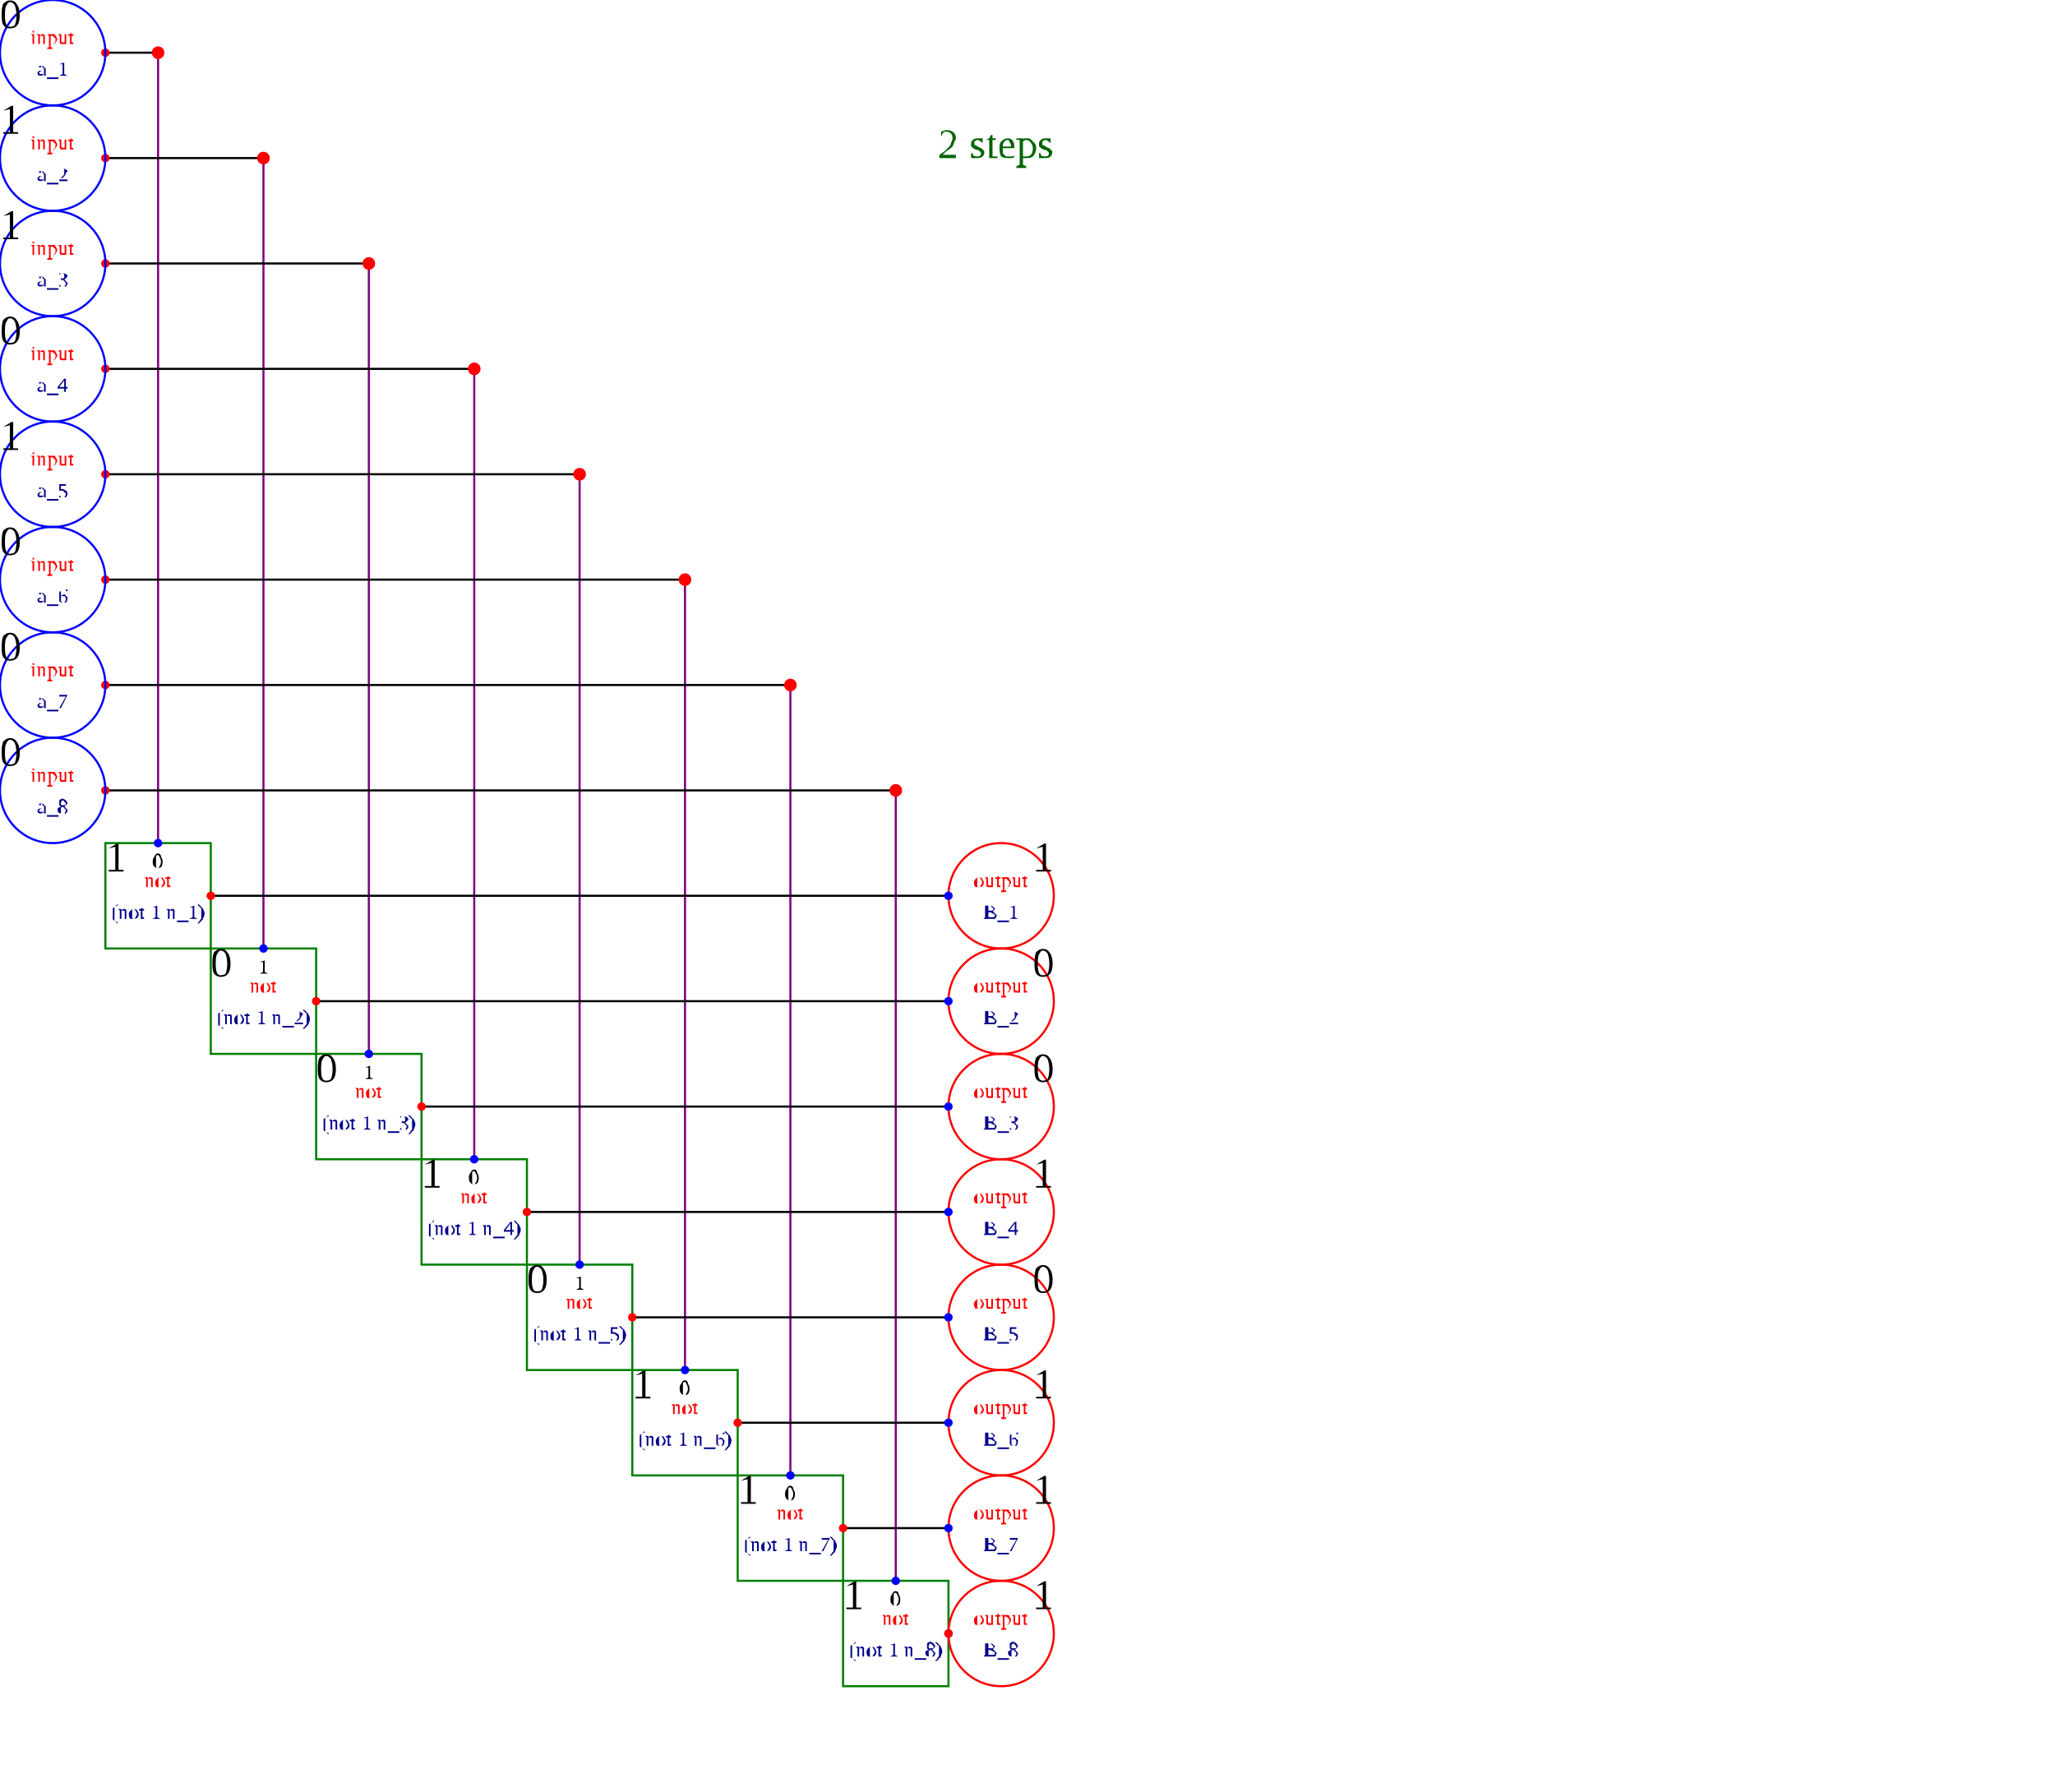
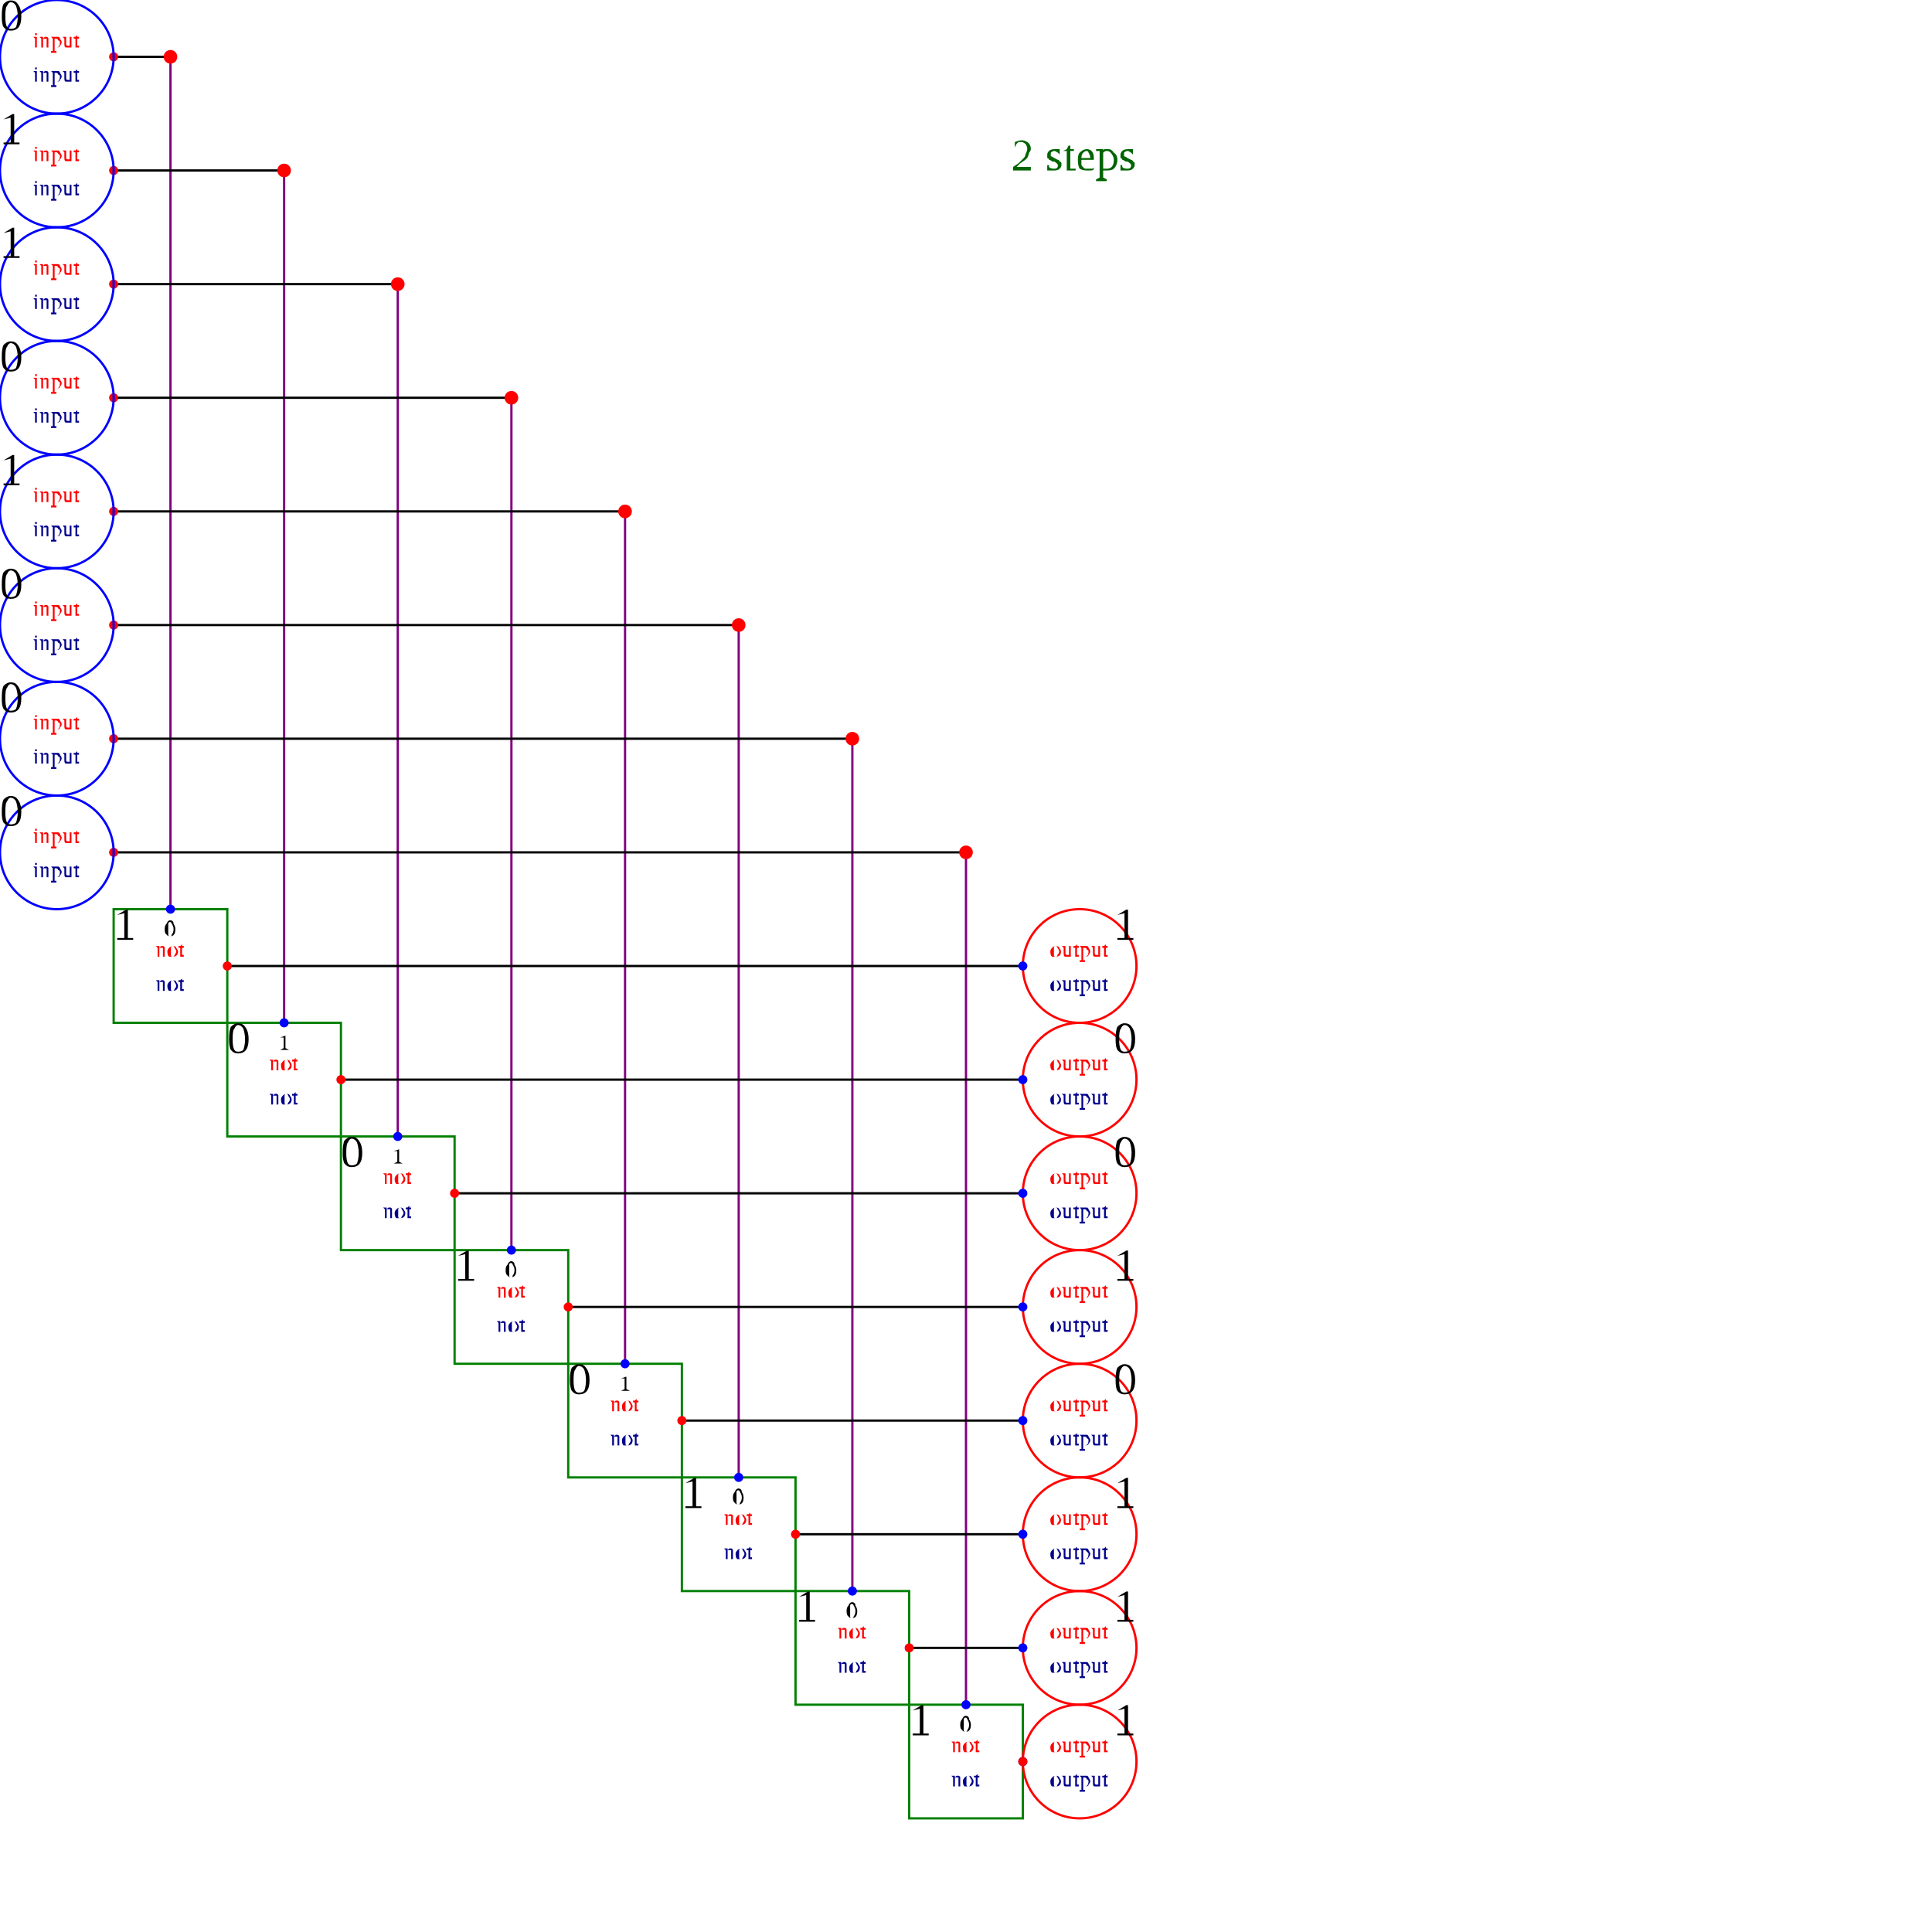
- <svg xmlns="http://www.w3.org/2000/svg" height="100%" viewBox="0 0 19.5 17" width="100%">
+ <svg xmlns="http://www.w3.org/2000/svg" height="100%" viewBox="0 0 17 17" width="100%">
  <text fill="darkGreen" font-size="0.4" stroke-width="0.04" text-anchor="end" x="10" y="1.5">2 steps</text>
  <rect fill="transparent" font-size="0.2" height="1" stroke="green" stroke-width="0.02" width="1" x="1" y="8" />
  <text dominant-baseline="hanging" fill="black" font-size="0.4" stroke-width="0.04" text-anchor="start" x="1" y="8">1</text>
  <text dominant-baseline="auto" fill="red" font-size="0.2" stroke-width="0.02" text-anchor="middle" x="1.5" y="8.417">not</text>
-   <text dominant-baseline="hanging" fill="darkblue" font-size="0.2" stroke-width="0.02" text-anchor="middle" x="1.5" y="8.583">(not 1 n_1)</text>
+   <text dominant-baseline="hanging" fill="darkblue" font-size="0.2" stroke-width="0.02" text-anchor="middle" x="1.5" y="8.583">not</text>
  <line font-size="0.2" stroke="black" stroke-width="0.02" x1="1" x2="1.5" y1="0.5" y2="0.5" />
  <line font-size="0.2" stroke="purple" stroke-width="0.02" x1="1.5" x2="1.5" y1="0.5" y2="8" />
  <circle cx="1.5" cy="0.5" fill="red" font-size="0.2" r="0.06" stroke-width="0.02" />
  <circle cx="1.5" cy="8" fill="blue" font-size="0.2" r="0.04" stroke-width="0.02" />
  <circle cx="1" cy="0.5" fill="red" font-size="0.2" r="0.04" stroke-width="0.02" />
  <text dominant-baseline="hanging" fill="black" font-size="0.2" stroke-width="0.02" text-anchor="middle" x="1.5" y="8.1">0</text>
  <rect fill="transparent" font-size="0.2" height="1" stroke="green" stroke-width="0.02" width="1" x="2" y="9" />
  <text dominant-baseline="hanging" fill="black" font-size="0.4" stroke-width="0.04" text-anchor="start" x="2" y="9">0</text>
  <text dominant-baseline="auto" fill="red" font-size="0.2" stroke-width="0.02" text-anchor="middle" x="2.5" y="9.417">not</text>
-   <text dominant-baseline="hanging" fill="darkblue" font-size="0.2" stroke-width="0.02" text-anchor="middle" x="2.5" y="9.583">(not 1 n_2)</text>
+   <text dominant-baseline="hanging" fill="darkblue" font-size="0.2" stroke-width="0.02" text-anchor="middle" x="2.5" y="9.583">not</text>
  <line font-size="0.2" stroke="black" stroke-width="0.02" x1="1" x2="2.5" y1="1.5" y2="1.5" />
  <line font-size="0.2" stroke="purple" stroke-width="0.02" x1="2.5" x2="2.5" y1="1.5" y2="9" />
  <circle cx="2.5" cy="1.5" fill="red" font-size="0.2" r="0.06" stroke-width="0.02" />
  <circle cx="2.5" cy="9" fill="blue" font-size="0.2" r="0.04" stroke-width="0.02" />
  <circle cx="1" cy="1.5" fill="red" font-size="0.2" r="0.04" stroke-width="0.02" />
  <text dominant-baseline="hanging" fill="black" font-size="0.2" stroke-width="0.02" text-anchor="middle" x="2.5" y="9.1">1</text>
  <rect fill="transparent" font-size="0.2" height="1" stroke="green" stroke-width="0.02" width="1" x="3" y="10" />
  <text dominant-baseline="hanging" fill="black" font-size="0.4" stroke-width="0.04" text-anchor="start" x="3" y="10">0</text>
  <text dominant-baseline="auto" fill="red" font-size="0.2" stroke-width="0.02" text-anchor="middle" x="3.5" y="10.417">not</text>
-   <text dominant-baseline="hanging" fill="darkblue" font-size="0.2" stroke-width="0.02" text-anchor="middle" x="3.5" y="10.583">(not 1 n_3)</text>
+   <text dominant-baseline="hanging" fill="darkblue" font-size="0.2" stroke-width="0.02" text-anchor="middle" x="3.5" y="10.583">not</text>
  <line font-size="0.2" stroke="black" stroke-width="0.02" x1="1" x2="3.5" y1="2.5" y2="2.5" />
  <line font-size="0.2" stroke="purple" stroke-width="0.02" x1="3.5" x2="3.5" y1="2.5" y2="10" />
  <circle cx="3.5" cy="2.5" fill="red" font-size="0.2" r="0.06" stroke-width="0.02" />
  <circle cx="3.5" cy="10" fill="blue" font-size="0.2" r="0.04" stroke-width="0.02" />
  <circle cx="1" cy="2.5" fill="red" font-size="0.2" r="0.04" stroke-width="0.02" />
  <text dominant-baseline="hanging" fill="black" font-size="0.2" stroke-width="0.02" text-anchor="middle" x="3.5" y="10.1">1</text>
  <rect fill="transparent" font-size="0.2" height="1" stroke="green" stroke-width="0.02" width="1" x="4" y="11" />
  <text dominant-baseline="hanging" fill="black" font-size="0.4" stroke-width="0.04" text-anchor="start" x="4" y="11">1</text>
  <text dominant-baseline="auto" fill="red" font-size="0.2" stroke-width="0.02" text-anchor="middle" x="4.5" y="11.417">not</text>
-   <text dominant-baseline="hanging" fill="darkblue" font-size="0.2" stroke-width="0.02" text-anchor="middle" x="4.5" y="11.583">(not 1 n_4)</text>
+   <text dominant-baseline="hanging" fill="darkblue" font-size="0.2" stroke-width="0.02" text-anchor="middle" x="4.5" y="11.583">not</text>
  <line font-size="0.2" stroke="black" stroke-width="0.02" x1="1" x2="4.5" y1="3.5" y2="3.5" />
  <line font-size="0.2" stroke="purple" stroke-width="0.02" x1="4.5" x2="4.5" y1="3.5" y2="11" />
  <circle cx="4.5" cy="3.5" fill="red" font-size="0.2" r="0.06" stroke-width="0.02" />
  <circle cx="4.5" cy="11" fill="blue" font-size="0.2" r="0.04" stroke-width="0.02" />
  <circle cx="1" cy="3.5" fill="red" font-size="0.2" r="0.04" stroke-width="0.02" />
  <text dominant-baseline="hanging" fill="black" font-size="0.2" stroke-width="0.02" text-anchor="middle" x="4.5" y="11.1">0</text>
  <rect fill="transparent" font-size="0.2" height="1" stroke="green" stroke-width="0.02" width="1" x="5" y="12" />
  <text dominant-baseline="hanging" fill="black" font-size="0.4" stroke-width="0.04" text-anchor="start" x="5" y="12">0</text>
  <text dominant-baseline="auto" fill="red" font-size="0.2" stroke-width="0.02" text-anchor="middle" x="5.5" y="12.417">not</text>
-   <text dominant-baseline="hanging" fill="darkblue" font-size="0.2" stroke-width="0.02" text-anchor="middle" x="5.5" y="12.583">(not 1 n_5)</text>
+   <text dominant-baseline="hanging" fill="darkblue" font-size="0.2" stroke-width="0.02" text-anchor="middle" x="5.5" y="12.583">not</text>
  <line font-size="0.2" stroke="black" stroke-width="0.02" x1="1" x2="5.5" y1="4.5" y2="4.5" />
  <line font-size="0.2" stroke="purple" stroke-width="0.02" x1="5.5" x2="5.5" y1="4.5" y2="12" />
  <circle cx="5.5" cy="4.5" fill="red" font-size="0.2" r="0.06" stroke-width="0.02" />
  <circle cx="5.5" cy="12" fill="blue" font-size="0.2" r="0.04" stroke-width="0.02" />
  <circle cx="1" cy="4.5" fill="red" font-size="0.2" r="0.04" stroke-width="0.02" />
  <text dominant-baseline="hanging" fill="black" font-size="0.2" stroke-width="0.02" text-anchor="middle" x="5.5" y="12.1">1</text>
  <rect fill="transparent" font-size="0.2" height="1" stroke="green" stroke-width="0.02" width="1" x="6" y="13" />
  <text dominant-baseline="hanging" fill="black" font-size="0.4" stroke-width="0.04" text-anchor="start" x="6" y="13">1</text>
  <text dominant-baseline="auto" fill="red" font-size="0.2" stroke-width="0.02" text-anchor="middle" x="6.5" y="13.417">not</text>
-   <text dominant-baseline="hanging" fill="darkblue" font-size="0.2" stroke-width="0.02" text-anchor="middle" x="6.5" y="13.583">(not 1 n_6)</text>
+   <text dominant-baseline="hanging" fill="darkblue" font-size="0.2" stroke-width="0.02" text-anchor="middle" x="6.5" y="13.583">not</text>
  <line font-size="0.2" stroke="black" stroke-width="0.02" x1="1" x2="6.5" y1="5.5" y2="5.5" />
  <line font-size="0.2" stroke="purple" stroke-width="0.02" x1="6.5" x2="6.5" y1="5.5" y2="13" />
  <circle cx="6.5" cy="5.5" fill="red" font-size="0.2" r="0.06" stroke-width="0.02" />
  <circle cx="6.5" cy="13" fill="blue" font-size="0.2" r="0.04" stroke-width="0.02" />
  <circle cx="1" cy="5.5" fill="red" font-size="0.2" r="0.04" stroke-width="0.02" />
  <text dominant-baseline="hanging" fill="black" font-size="0.2" stroke-width="0.02" text-anchor="middle" x="6.5" y="13.1">0</text>
  <rect fill="transparent" font-size="0.2" height="1" stroke="green" stroke-width="0.02" width="1" x="7" y="14" />
  <text dominant-baseline="hanging" fill="black" font-size="0.4" stroke-width="0.04" text-anchor="start" x="7" y="14">1</text>
  <text dominant-baseline="auto" fill="red" font-size="0.2" stroke-width="0.02" text-anchor="middle" x="7.5" y="14.417">not</text>
-   <text dominant-baseline="hanging" fill="darkblue" font-size="0.2" stroke-width="0.02" text-anchor="middle" x="7.5" y="14.583">(not 1 n_7)</text>
+   <text dominant-baseline="hanging" fill="darkblue" font-size="0.2" stroke-width="0.02" text-anchor="middle" x="7.5" y="14.583">not</text>
  <line font-size="0.2" stroke="black" stroke-width="0.02" x1="1" x2="7.5" y1="6.5" y2="6.5" />
  <line font-size="0.2" stroke="purple" stroke-width="0.02" x1="7.5" x2="7.5" y1="6.5" y2="14" />
  <circle cx="7.5" cy="6.5" fill="red" font-size="0.2" r="0.06" stroke-width="0.02" />
  <circle cx="7.5" cy="14" fill="blue" font-size="0.2" r="0.04" stroke-width="0.02" />
  <circle cx="1" cy="6.5" fill="red" font-size="0.2" r="0.04" stroke-width="0.02" />
  <text dominant-baseline="hanging" fill="black" font-size="0.2" stroke-width="0.02" text-anchor="middle" x="7.5" y="14.1">0</text>
  <rect fill="transparent" font-size="0.2" height="1" stroke="green" stroke-width="0.02" width="1" x="8" y="15" />
  <text dominant-baseline="hanging" fill="black" font-size="0.4" stroke-width="0.04" text-anchor="start" x="8" y="15">1</text>
  <text dominant-baseline="auto" fill="red" font-size="0.2" stroke-width="0.02" text-anchor="middle" x="8.5" y="15.417">not</text>
-   <text dominant-baseline="hanging" fill="darkblue" font-size="0.2" stroke-width="0.02" text-anchor="middle" x="8.5" y="15.583">(not 1 n_8)</text>
+   <text dominant-baseline="hanging" fill="darkblue" font-size="0.2" stroke-width="0.02" text-anchor="middle" x="8.5" y="15.583">not</text>
  <line font-size="0.2" stroke="black" stroke-width="0.02" x1="1" x2="8.5" y1="7.5" y2="7.5" />
  <line font-size="0.2" stroke="purple" stroke-width="0.02" x1="8.5" x2="8.5" y1="7.5" y2="15" />
  <circle cx="8.5" cy="7.5" fill="red" font-size="0.2" r="0.06" stroke-width="0.02" />
  <circle cx="8.5" cy="15" fill="blue" font-size="0.2" r="0.04" stroke-width="0.02" />
  <circle cx="1" cy="7.5" fill="red" font-size="0.2" r="0.04" stroke-width="0.02" />
  <text dominant-baseline="hanging" fill="black" font-size="0.2" stroke-width="0.02" text-anchor="middle" x="8.5" y="15.1">0</text>
  <circle cx="9.5" cy="8.5" fill="transparent" font-size="0.2" r="0.5" stroke="red" stroke-width="0.02" />
  <text dominant-baseline="hanging" fill="black" font-size="0.4" stroke-width="0.04" text-anchor="end" x="10" y="8">1</text>
  <text dominant-baseline="auto" fill="red" font-size="0.2" stroke-width="0.02" text-anchor="middle" x="9.5" y="8.417">output</text>
-   <text dominant-baseline="hanging" fill="darkblue" font-size="0.2" stroke-width="0.02" text-anchor="middle" x="9.5" y="8.583">B_1</text>
+   <text dominant-baseline="hanging" fill="darkblue" font-size="0.2" stroke-width="0.02" text-anchor="middle" x="9.5" y="8.583">output</text>
  <line font-size="0.2" stroke="black" stroke-width="0.02" x1="2" x2="9" y1="8.5" y2="8.5" />
  <circle cx="9" cy="8.5" fill="blue" font-size="0.2" r="0.04" stroke-width="0.02" />
  <circle cx="2" cy="8.5" fill="red" font-size="0.2" r="0.04" stroke-width="0.02" />
  <circle cx="9.5" cy="9.5" fill="transparent" font-size="0.2" r="0.5" stroke="red" stroke-width="0.02" />
  <text dominant-baseline="hanging" fill="black" font-size="0.4" stroke-width="0.04" text-anchor="end" x="10" y="9">0</text>
  <text dominant-baseline="auto" fill="red" font-size="0.2" stroke-width="0.02" text-anchor="middle" x="9.5" y="9.417">output</text>
-   <text dominant-baseline="hanging" fill="darkblue" font-size="0.2" stroke-width="0.02" text-anchor="middle" x="9.5" y="9.583">B_2</text>
+   <text dominant-baseline="hanging" fill="darkblue" font-size="0.2" stroke-width="0.02" text-anchor="middle" x="9.5" y="9.583">output</text>
  <line font-size="0.2" stroke="black" stroke-width="0.02" x1="3" x2="9" y1="9.5" y2="9.5" />
  <circle cx="9" cy="9.5" fill="blue" font-size="0.2" r="0.04" stroke-width="0.02" />
  <circle cx="3" cy="9.5" fill="red" font-size="0.2" r="0.04" stroke-width="0.02" />
  <circle cx="9.5" cy="10.5" fill="transparent" font-size="0.2" r="0.5" stroke="red" stroke-width="0.02" />
  <text dominant-baseline="hanging" fill="black" font-size="0.4" stroke-width="0.04" text-anchor="end" x="10" y="10">0</text>
  <text dominant-baseline="auto" fill="red" font-size="0.2" stroke-width="0.02" text-anchor="middle" x="9.5" y="10.417">output</text>
-   <text dominant-baseline="hanging" fill="darkblue" font-size="0.2" stroke-width="0.02" text-anchor="middle" x="9.5" y="10.583">B_3</text>
+   <text dominant-baseline="hanging" fill="darkblue" font-size="0.2" stroke-width="0.02" text-anchor="middle" x="9.5" y="10.583">output</text>
  <line font-size="0.2" stroke="black" stroke-width="0.02" x1="4" x2="9" y1="10.5" y2="10.5" />
  <circle cx="9" cy="10.5" fill="blue" font-size="0.2" r="0.04" stroke-width="0.02" />
  <circle cx="4" cy="10.5" fill="red" font-size="0.2" r="0.04" stroke-width="0.02" />
  <circle cx="9.5" cy="11.5" fill="transparent" font-size="0.2" r="0.5" stroke="red" stroke-width="0.02" />
  <text dominant-baseline="hanging" fill="black" font-size="0.4" stroke-width="0.04" text-anchor="end" x="10" y="11">1</text>
  <text dominant-baseline="auto" fill="red" font-size="0.2" stroke-width="0.02" text-anchor="middle" x="9.5" y="11.417">output</text>
-   <text dominant-baseline="hanging" fill="darkblue" font-size="0.2" stroke-width="0.02" text-anchor="middle" x="9.5" y="11.583">B_4</text>
+   <text dominant-baseline="hanging" fill="darkblue" font-size="0.2" stroke-width="0.02" text-anchor="middle" x="9.5" y="11.583">output</text>
  <line font-size="0.2" stroke="black" stroke-width="0.02" x1="5" x2="9" y1="11.5" y2="11.5" />
  <circle cx="9" cy="11.5" fill="blue" font-size="0.2" r="0.04" stroke-width="0.02" />
  <circle cx="5" cy="11.5" fill="red" font-size="0.2" r="0.04" stroke-width="0.02" />
  <circle cx="9.5" cy="12.5" fill="transparent" font-size="0.2" r="0.5" stroke="red" stroke-width="0.02" />
  <text dominant-baseline="hanging" fill="black" font-size="0.4" stroke-width="0.04" text-anchor="end" x="10" y="12">0</text>
  <text dominant-baseline="auto" fill="red" font-size="0.2" stroke-width="0.02" text-anchor="middle" x="9.5" y="12.417">output</text>
-   <text dominant-baseline="hanging" fill="darkblue" font-size="0.2" stroke-width="0.02" text-anchor="middle" x="9.5" y="12.583">B_5</text>
+   <text dominant-baseline="hanging" fill="darkblue" font-size="0.2" stroke-width="0.02" text-anchor="middle" x="9.5" y="12.583">output</text>
  <line font-size="0.2" stroke="black" stroke-width="0.02" x1="6" x2="9" y1="12.5" y2="12.5" />
  <circle cx="9" cy="12.5" fill="blue" font-size="0.2" r="0.04" stroke-width="0.02" />
  <circle cx="6" cy="12.5" fill="red" font-size="0.2" r="0.04" stroke-width="0.02" />
  <circle cx="9.5" cy="13.5" fill="transparent" font-size="0.2" r="0.5" stroke="red" stroke-width="0.02" />
  <text dominant-baseline="hanging" fill="black" font-size="0.4" stroke-width="0.04" text-anchor="end" x="10" y="13">1</text>
  <text dominant-baseline="auto" fill="red" font-size="0.2" stroke-width="0.02" text-anchor="middle" x="9.5" y="13.417">output</text>
-   <text dominant-baseline="hanging" fill="darkblue" font-size="0.2" stroke-width="0.02" text-anchor="middle" x="9.5" y="13.583">B_6</text>
+   <text dominant-baseline="hanging" fill="darkblue" font-size="0.2" stroke-width="0.02" text-anchor="middle" x="9.5" y="13.583">output</text>
  <line font-size="0.2" stroke="black" stroke-width="0.02" x1="7" x2="9" y1="13.5" y2="13.5" />
  <circle cx="9" cy="13.5" fill="blue" font-size="0.2" r="0.04" stroke-width="0.02" />
  <circle cx="7" cy="13.5" fill="red" font-size="0.2" r="0.04" stroke-width="0.02" />
  <circle cx="9.5" cy="14.5" fill="transparent" font-size="0.2" r="0.5" stroke="red" stroke-width="0.02" />
  <text dominant-baseline="hanging" fill="black" font-size="0.4" stroke-width="0.04" text-anchor="end" x="10" y="14">1</text>
  <text dominant-baseline="auto" fill="red" font-size="0.2" stroke-width="0.02" text-anchor="middle" x="9.5" y="14.417">output</text>
-   <text dominant-baseline="hanging" fill="darkblue" font-size="0.2" stroke-width="0.02" text-anchor="middle" x="9.5" y="14.583">B_7</text>
+   <text dominant-baseline="hanging" fill="darkblue" font-size="0.2" stroke-width="0.02" text-anchor="middle" x="9.5" y="14.583">output</text>
  <line font-size="0.2" stroke="black" stroke-width="0.02" x1="8" x2="9" y1="14.5" y2="14.5" />
  <circle cx="9" cy="14.5" fill="blue" font-size="0.2" r="0.04" stroke-width="0.02" />
  <circle cx="8" cy="14.5" fill="red" font-size="0.2" r="0.04" stroke-width="0.02" />
  <circle cx="9.5" cy="15.5" fill="transparent" font-size="0.2" r="0.5" stroke="red" stroke-width="0.02" />
  <text dominant-baseline="hanging" fill="black" font-size="0.4" stroke-width="0.04" text-anchor="end" x="10" y="15">1</text>
  <text dominant-baseline="auto" fill="red" font-size="0.2" stroke-width="0.02" text-anchor="middle" x="9.5" y="15.417">output</text>
-   <text dominant-baseline="hanging" fill="darkblue" font-size="0.2" stroke-width="0.02" text-anchor="middle" x="9.5" y="15.583">B_8</text>
+   <text dominant-baseline="hanging" fill="darkblue" font-size="0.2" stroke-width="0.02" text-anchor="middle" x="9.5" y="15.583">output</text>
  <line font-size="0.2" stroke="black" stroke-width="0.02" x1="9" x2="9" y1="15.5" y2="15.5" />
  <circle cx="9" cy="15.5" fill="blue" font-size="0.2" r="0.04" stroke-width="0.02" />
  <circle cx="9" cy="15.5" fill="red" font-size="0.2" r="0.04" stroke-width="0.02" />
  <circle cx="0.5" cy="0.5" fill="transparent" font-size="0.2" r="0.5" stroke="blue" stroke-width="0.02" />
  <text dominant-baseline="hanging" fill="black" font-size="0.4" stroke-width="0.04" text-anchor="start" x="0" y="0">0</text>
  <text dominant-baseline="auto" fill="red" font-size="0.2" stroke-width="0.02" text-anchor="middle" x="0.5" y="0.417">input</text>
-   <text dominant-baseline="hanging" fill="darkblue" font-size="0.2" stroke-width="0.02" text-anchor="middle" x="0.5" y="0.583">a_1</text>
+   <text dominant-baseline="hanging" fill="darkblue" font-size="0.2" stroke-width="0.02" text-anchor="middle" x="0.5" y="0.583">input</text>
  <circle cx="0.5" cy="1.5" fill="transparent" font-size="0.2" r="0.5" stroke="blue" stroke-width="0.02" />
  <text dominant-baseline="hanging" fill="black" font-size="0.4" stroke-width="0.04" text-anchor="start" x="0" y="1">1</text>
  <text dominant-baseline="auto" fill="red" font-size="0.2" stroke-width="0.02" text-anchor="middle" x="0.5" y="1.417">input</text>
-   <text dominant-baseline="hanging" fill="darkblue" font-size="0.2" stroke-width="0.02" text-anchor="middle" x="0.5" y="1.583">a_2</text>
+   <text dominant-baseline="hanging" fill="darkblue" font-size="0.2" stroke-width="0.02" text-anchor="middle" x="0.5" y="1.583">input</text>
  <circle cx="0.5" cy="2.5" fill="transparent" font-size="0.2" r="0.5" stroke="blue" stroke-width="0.02" />
  <text dominant-baseline="hanging" fill="black" font-size="0.4" stroke-width="0.04" text-anchor="start" x="0" y="2">1</text>
  <text dominant-baseline="auto" fill="red" font-size="0.2" stroke-width="0.02" text-anchor="middle" x="0.5" y="2.417">input</text>
-   <text dominant-baseline="hanging" fill="darkblue" font-size="0.2" stroke-width="0.02" text-anchor="middle" x="0.5" y="2.583">a_3</text>
+   <text dominant-baseline="hanging" fill="darkblue" font-size="0.2" stroke-width="0.02" text-anchor="middle" x="0.5" y="2.583">input</text>
  <circle cx="0.5" cy="3.5" fill="transparent" font-size="0.2" r="0.5" stroke="blue" stroke-width="0.02" />
  <text dominant-baseline="hanging" fill="black" font-size="0.4" stroke-width="0.04" text-anchor="start" x="0" y="3">0</text>
  <text dominant-baseline="auto" fill="red" font-size="0.2" stroke-width="0.02" text-anchor="middle" x="0.5" y="3.417">input</text>
-   <text dominant-baseline="hanging" fill="darkblue" font-size="0.2" stroke-width="0.02" text-anchor="middle" x="0.5" y="3.583">a_4</text>
+   <text dominant-baseline="hanging" fill="darkblue" font-size="0.2" stroke-width="0.02" text-anchor="middle" x="0.5" y="3.583">input</text>
  <circle cx="0.5" cy="4.5" fill="transparent" font-size="0.2" r="0.5" stroke="blue" stroke-width="0.02" />
  <text dominant-baseline="hanging" fill="black" font-size="0.4" stroke-width="0.04" text-anchor="start" x="0" y="4">1</text>
  <text dominant-baseline="auto" fill="red" font-size="0.2" stroke-width="0.02" text-anchor="middle" x="0.5" y="4.417">input</text>
-   <text dominant-baseline="hanging" fill="darkblue" font-size="0.2" stroke-width="0.02" text-anchor="middle" x="0.5" y="4.583">a_5</text>
+   <text dominant-baseline="hanging" fill="darkblue" font-size="0.2" stroke-width="0.02" text-anchor="middle" x="0.5" y="4.583">input</text>
  <circle cx="0.5" cy="5.5" fill="transparent" font-size="0.2" r="0.5" stroke="blue" stroke-width="0.02" />
  <text dominant-baseline="hanging" fill="black" font-size="0.4" stroke-width="0.04" text-anchor="start" x="0" y="5">0</text>
  <text dominant-baseline="auto" fill="red" font-size="0.2" stroke-width="0.02" text-anchor="middle" x="0.5" y="5.417">input</text>
-   <text dominant-baseline="hanging" fill="darkblue" font-size="0.2" stroke-width="0.02" text-anchor="middle" x="0.5" y="5.583">a_6</text>
+   <text dominant-baseline="hanging" fill="darkblue" font-size="0.2" stroke-width="0.02" text-anchor="middle" x="0.5" y="5.583">input</text>
  <circle cx="0.5" cy="6.5" fill="transparent" font-size="0.2" r="0.5" stroke="blue" stroke-width="0.02" />
  <text dominant-baseline="hanging" fill="black" font-size="0.4" stroke-width="0.04" text-anchor="start" x="0" y="6">0</text>
  <text dominant-baseline="auto" fill="red" font-size="0.2" stroke-width="0.02" text-anchor="middle" x="0.5" y="6.417">input</text>
-   <text dominant-baseline="hanging" fill="darkblue" font-size="0.2" stroke-width="0.02" text-anchor="middle" x="0.5" y="6.583">a_7</text>
+   <text dominant-baseline="hanging" fill="darkblue" font-size="0.2" stroke-width="0.02" text-anchor="middle" x="0.5" y="6.583">input</text>
  <circle cx="0.5" cy="7.5" fill="transparent" font-size="0.2" r="0.5" stroke="blue" stroke-width="0.02" />
  <text dominant-baseline="hanging" fill="black" font-size="0.4" stroke-width="0.04" text-anchor="start" x="0" y="7">0</text>
  <text dominant-baseline="auto" fill="red" font-size="0.2" stroke-width="0.02" text-anchor="middle" x="0.5" y="7.417">input</text>
-   <text dominant-baseline="hanging" fill="darkblue" font-size="0.2" stroke-width="0.02" text-anchor="middle" x="0.5" y="7.583">a_8</text>
+   <text dominant-baseline="hanging" fill="darkblue" font-size="0.2" stroke-width="0.02" text-anchor="middle" x="0.5" y="7.583">input</text>
</svg>
